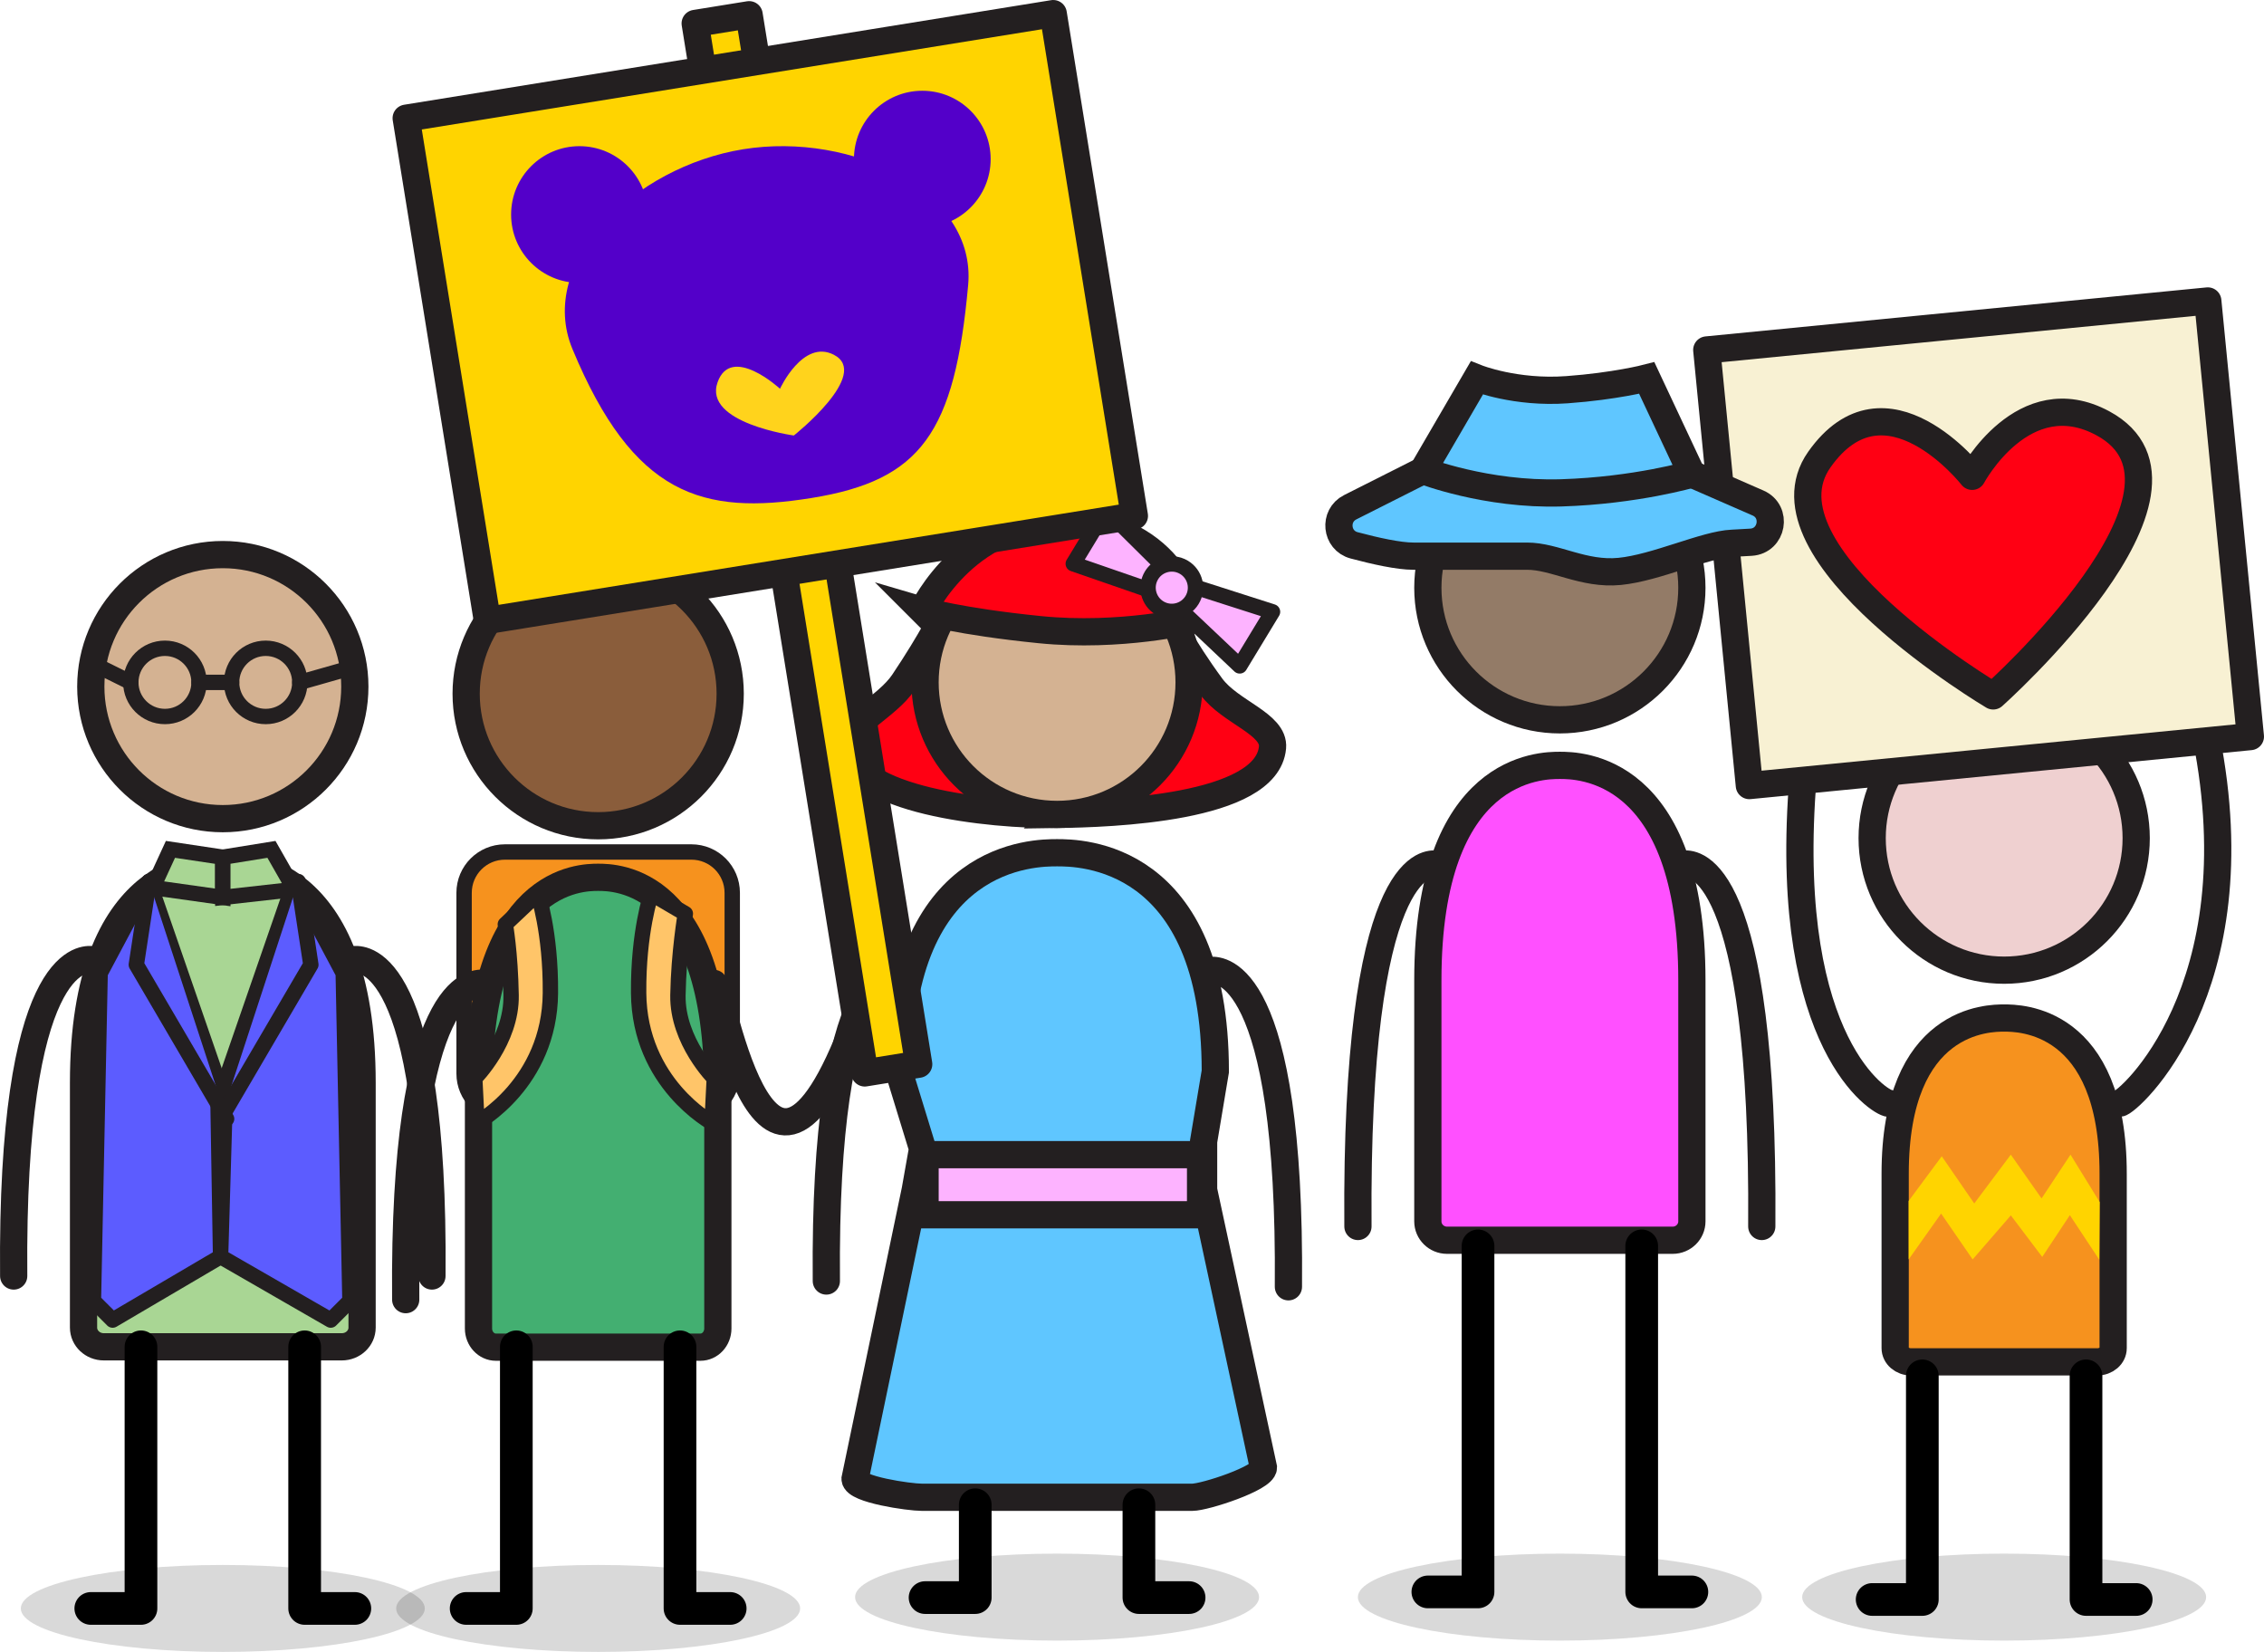
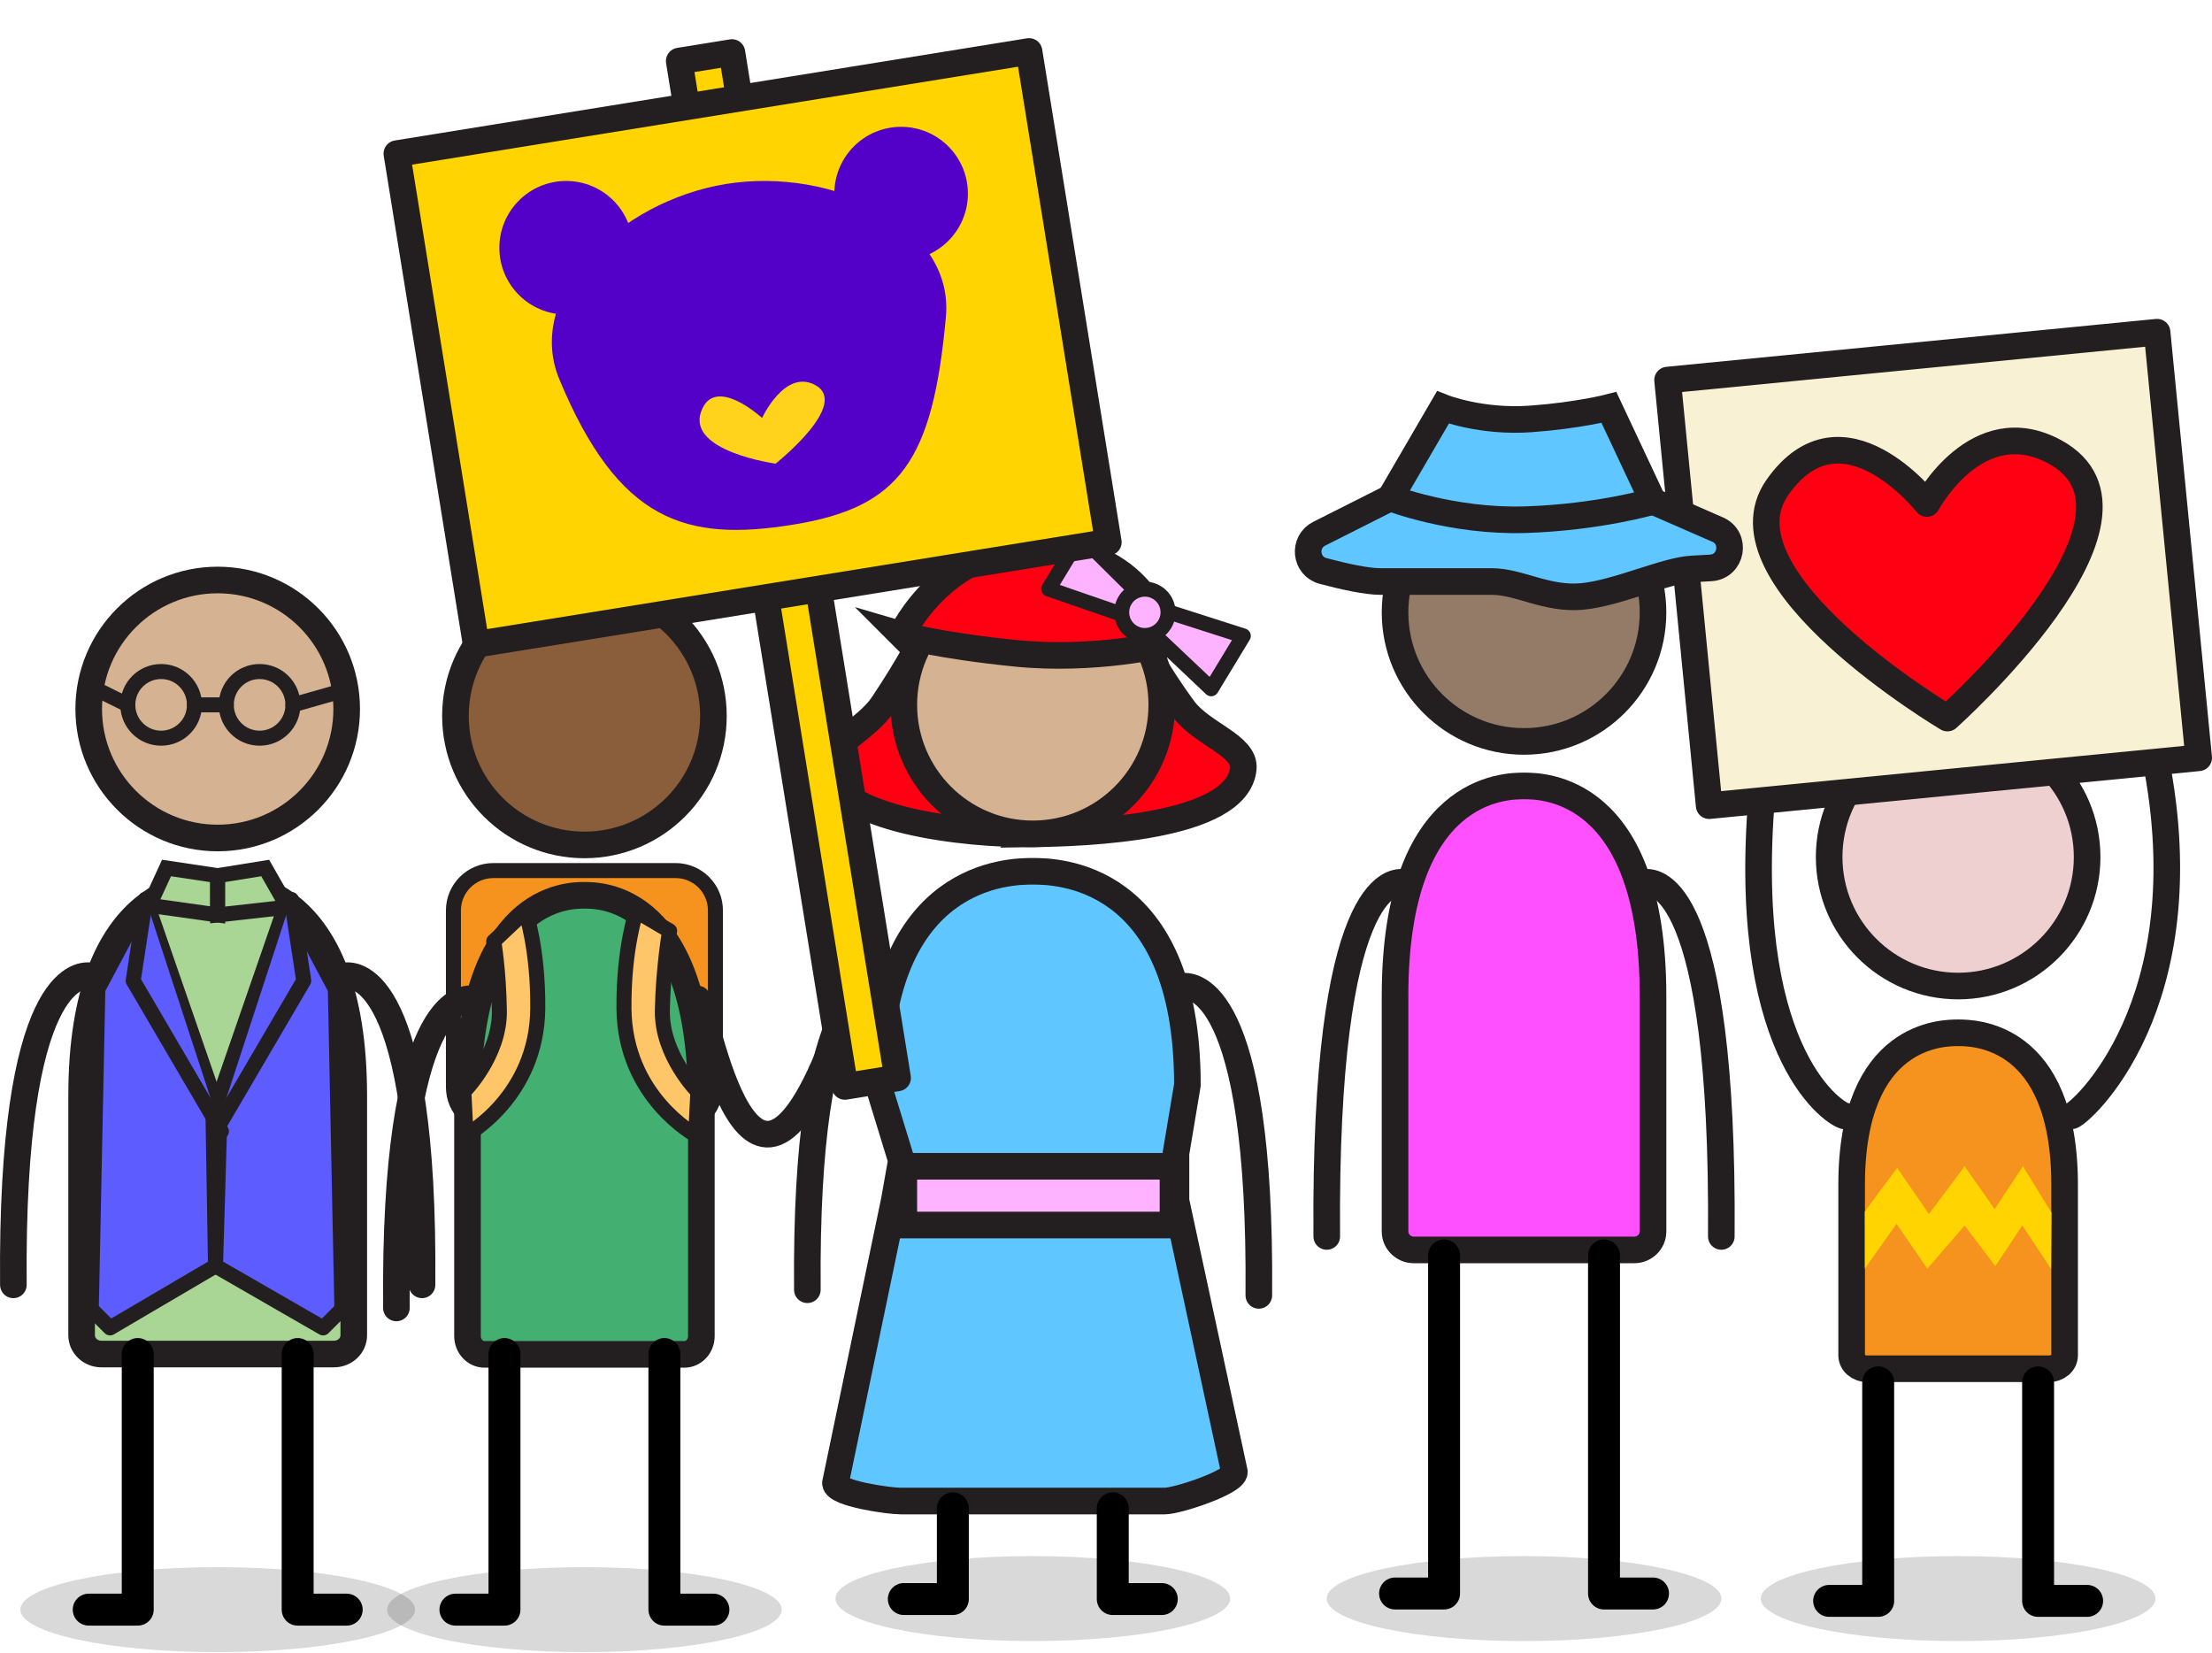
- <svg xmlns="http://www.w3.org/2000/svg" id="b" data-name="Characters" viewBox="0 0 294.587 214.921">
+ <svg xmlns="http://www.w3.org/2000/svg" id="b" data-name="Characters" viewBox="0 0 294.587 220">
  <g>
-     <rect x="60.387" y="110.847" width="34.891" height="34.141" rx="5.311" ry="5.311" fill="#f6921e" stroke="#231f20" stroke-linecap="round" stroke-linejoin="round" stroke-width="2" />
+     <rect x="60.387" y="115.926" width="34.891" height="34.141" rx="5.311" ry="5.311" fill="#f6921e" stroke="#231f20" stroke-linecap="round" stroke-linejoin="round" stroke-width="2" />
    <g>
-       <ellipse cx="77.831" cy="209.263" rx="26.283" ry="5.658" opacity=".15" stroke-width="0" />
-       <circle cx="77.833" cy="90.254" r="17.178" fill="#8a5d3b" stroke="#231f20" stroke-miterlimit="10" stroke-width="3.543" />
-       <path d="m77.833,114.141c-2.137,0-15.572-.001-15.572,27.691v31.006c0,1.344,1.015,2.433,2.266,2.433h26.612c1.252,0,2.266-1.089,2.266-2.433v-31.006c0-27.691-13.436-27.691-15.572-27.691Z" fill="#43af71" stroke="#231f20" stroke-miterlimit="10" stroke-width="3.543" />
-       <polyline points="67.184 175.224 67.184 209.263 60.654 209.263" fill="none" stroke="#000" stroke-linecap="round" stroke-linejoin="round" stroke-width="4.252" />
-       <polyline points="88.481 175.224 88.481 209.263 95.011 209.263" fill="none" stroke="#000" stroke-linecap="round" stroke-linejoin="round" stroke-width="4.252" />
-       <path d="m52.79,169.088c-.352-41.367,8.961-41.2,10.032-41.169" fill="none" stroke="#231f20" stroke-linecap="round" stroke-linejoin="round" stroke-width="3.543" />
-       <path d="m112.533,129.526c-12.772,37.889-18.621-1.638-19.693-1.606" fill="none" stroke="#231f20" stroke-linecap="round" stroke-linejoin="round" stroke-width="3.543" />
+       <ellipse cx="77.831" cy="214.342" rx="26.283" ry="5.658" opacity=".15" stroke-width="0" />
+       <circle cx="77.833" cy="95.333" r="17.178" fill="#8a5d3b" stroke="#231f20" stroke-miterlimit="10" stroke-width="3.543" />
+       <path d="m77.833,119.22c-2.137,0-15.572-.001-15.572,27.691v31.006c0,1.344,1.015,2.433,2.266,2.433h26.612c1.252,0,2.266-1.089,2.266-2.433v-31.006c0-27.691-13.436-27.691-15.572-27.691Z" fill="#43af71" stroke="#231f20" stroke-miterlimit="10" stroke-width="3.543" />
+       <polyline points="67.184 180.304 67.184 214.342 60.654 214.342" fill="none" stroke="#000" stroke-linecap="round" stroke-linejoin="round" stroke-width="4.252" />
+       <polyline points="88.481 180.304 88.481 214.342 95.011 214.342" fill="none" stroke="#000" stroke-linecap="round" stroke-linejoin="round" stroke-width="4.252" />
+       <path d="m52.79,174.167c-.352-41.367,8.961-41.2,10.032-41.169" fill="none" stroke="#231f20" stroke-linecap="round" stroke-linejoin="round" stroke-width="3.543" />
+       <path d="m112.533,134.605c-12.772,37.889-18.621-1.638-19.693-1.606" fill="none" stroke="#231f20" stroke-linecap="round" stroke-linejoin="round" stroke-width="3.543" />
    </g>
-     <path d="m65.752,120.26s.656,3.63.753,9.225c.103,5.99-4.73,10.814-4.73,10.814l.292,5.78s9.455-5.113,9.551-16.883c.065-7.958-1.64-12.928-1.64-12.928l-4.226,3.992Z" fill="#ffc569" stroke="#231f20" stroke-linecap="round" stroke-linejoin="round" stroke-width="2" />
-     <path d="m89.176,118.873s-.868,5.017-.965,10.612c-.103,5.99,4.73,10.814,4.73,10.814l-.292,5.78s-9.455-5.113-9.551-16.883c-.065-7.958,1.64-12.928,1.64-12.928l4.438,2.605Z" fill="#ffc569" stroke="#231f20" stroke-linecap="round" stroke-linejoin="round" stroke-width="2" />
+     <path d="m65.752,125.339s.656,3.63.753,9.225c.103,5.99-4.73,10.814-4.73,10.814l.292,5.78s9.455-5.113,9.551-16.883c.065-7.958-1.64-12.928-1.64-12.928l-4.226,3.992Z" fill="#ffc569" stroke="#231f20" stroke-linecap="round" stroke-linejoin="round" stroke-width="2" />
+     <path d="m89.176,123.952s-.868,5.017-.965,10.612c-.103,5.99,4.73,10.814,4.73,10.814l-.292,5.78s-9.455-5.113-9.551-16.883c-.065-7.958,1.64-12.928,1.64-12.928l4.438,2.605Z" fill="#ffc569" stroke="#231f20" stroke-linecap="round" stroke-linejoin="round" stroke-width="2" />
  </g>
  <g>
-     <path d="m137.545,105.96c-8.701.119-26.97-1.813-27.332-9.045-.134-2.663,5.158-4.884,7.341-8.133,3.745-5.575,5.482-9.198,5.482-9.198l29.008.854s1.668,3.576,5.569,8.896c2.447,3.336,8.243,4.841,7.963,7.917-.725,7.98-21.146,8.616-28.032,8.71Z" fill="#ff0013" stroke="#231f20" stroke-miterlimit="10" stroke-width="3.543" />
+     <path d="m137.545,111.039c-8.701.119-26.97-1.813-27.332-9.045-.134-2.663,5.158-4.884,7.341-8.133,3.745-5.575,5.482-9.198,5.482-9.198l29.008.854s1.668,3.576,5.569,8.896c2.447,3.336,8.243,4.841,7.963,7.917-.725,7.98-21.146,8.616-28.032,8.71Z" fill="#ff0013" stroke="#231f20" stroke-miterlimit="10" stroke-width="3.543" />
    <g>
-       <ellipse cx="137.544" cy="207.79" rx="26.283" ry="5.658" opacity=".15" stroke-width="0" />
-       <circle cx="137.545" cy="88.781" r="17.178" fill="#d4b292" stroke="#231f20" stroke-miterlimit="10" stroke-width="3.543" />
-       <path d="m137.545,110.944c-2.825,0-20.588-.001-20.588,28.451l3.085,10.05-.951,5.371-7.83,37.587c0,1.381,7.038,2.397,8.692,2.397h35.184c1.655,0,9.257-2.489,9.257-3.87l-7.783-36.114v-6.313l1.523-9.108c0-28.451-17.763-28.451-20.588-28.451Z" fill="#5fc6ff" stroke="#231f20" stroke-miterlimit="10" stroke-width="3.543" />
-       <polyline points="126.897 195.77 126.897 207.852 120.367 207.852" fill="none" stroke="#000" stroke-linecap="round" stroke-linejoin="round" stroke-width="4.252" />
-       <polyline points="148.194 195.77 148.194 207.852 154.724 207.852" fill="none" stroke="#000" stroke-linecap="round" stroke-linejoin="round" stroke-width="4.252" />
-       <path d="m107.522,166.664c-.352-41.367,8.961-41.2,10.032-41.169" fill="none" stroke="#231f20" stroke-linecap="round" stroke-linejoin="round" stroke-width="3.543" />
-       <path d="m167.646,167.415c.352-41.367-8.961-41.2-10.032-41.169" fill="none" stroke="#231f20" stroke-linecap="round" stroke-linejoin="round" stroke-width="3.543" />
+       <ellipse cx="137.544" cy="212.869" rx="26.283" ry="5.658" opacity=".15" stroke-width="0" />
+       <circle cx="137.545" cy="93.86" r="17.178" fill="#d4b292" stroke="#231f20" stroke-miterlimit="10" stroke-width="3.543" />
+       <path d="m137.545,116.023c-2.825,0-20.588-.001-20.588,28.451l3.085,10.05-.951,5.371-7.83,37.587c0,1.381,7.038,2.397,8.692,2.397h35.184c1.655,0,9.257-2.489,9.257-3.87l-7.783-36.114v-6.313l1.523-9.108c0-28.451-17.763-28.451-20.588-28.451Z" fill="#5fc6ff" stroke="#231f20" stroke-miterlimit="10" stroke-width="3.543" />
+       <polyline points="126.897 200.849 126.897 212.931 120.367 212.931" fill="none" stroke="#000" stroke-linecap="round" stroke-linejoin="round" stroke-width="4.252" />
+       <polyline points="148.194 200.849 148.194 212.931 154.724 212.931" fill="none" stroke="#000" stroke-linecap="round" stroke-linejoin="round" stroke-width="4.252" />
+       <path d="m107.522,171.743c-.352-41.367,8.961-41.2,10.032-41.169" fill="none" stroke="#231f20" stroke-linecap="round" stroke-linejoin="round" stroke-width="3.543" />
+       <path d="m167.646,172.494c.352-41.367-8.961-41.2-10.032-41.169" fill="none" stroke="#231f20" stroke-linecap="round" stroke-linejoin="round" stroke-width="3.543" />
    </g>
-     <path d="m120.042,79.455s4.708,1.402,15.248,2.463c10.539,1.061,19.891-1.231,19.891-1.231,0,0-1.484-11.414-15.289-12.744-13.805-1.33-19.849,11.513-19.849,11.513Z" fill="#ff0013" stroke="#231f20" stroke-miterlimit="10" stroke-width="3.543" />
+     <path d="m120.042,84.534s4.708,1.402,15.248,2.463c10.539,1.061,19.891-1.231,19.891-1.231,0,0-1.484-11.414-15.289-12.744-13.805-1.33-19.849,11.513-19.849,11.513Z" fill="#ff0013" stroke="#231f20" stroke-miterlimit="10" stroke-width="3.543" />
    <g>
-       <polygon points="143.922 66.311 151.286 73.607 149.396 76.721 139.651 73.348 143.922 66.311" fill="#fdb3ff" stroke="#231f20" stroke-linecap="round" stroke-linejoin="round" stroke-width="2" />
-       <polygon points="165.578 79.598 155.706 76.435 153.816 79.549 161.307 86.636 165.578 79.598" fill="#fdb3ff" stroke="#231f20" stroke-linecap="round" stroke-linejoin="round" stroke-width="2" />
-       <path d="m149.831,74.857c.354-.583.87-1.007,1.455-1.249.878-.364,1.911-.319,2.786.212,1.457.884,1.922,2.783,1.037,4.24s-2.783,1.922-4.24,1.037c-1.457-.884-1.922-2.783-1.037-4.24Z" fill="#fdb3ff" stroke="#231f20" stroke-linecap="round" stroke-linejoin="round" stroke-width="2" />
+       <polygon points="143.922 71.39 151.286 78.686 149.396 81.8 139.651 78.427 143.922 71.39" fill="#fdb3ff" stroke="#231f20" stroke-linecap="round" stroke-linejoin="round" stroke-width="2" />
+       <polygon points="165.578 84.677 155.706 81.514 153.816 84.628 161.307 91.715 165.578 84.677" fill="#fdb3ff" stroke="#231f20" stroke-linecap="round" stroke-linejoin="round" stroke-width="2" />
+       <path d="m149.831,79.936c.354-.583.87-1.007,1.455-1.249.878-.364,1.911-.319,2.786.212,1.457.884,1.922,2.783,1.037,4.24s-2.783,1.922-4.24,1.037c-1.457-.884-1.922-2.783-1.037-4.24Z" fill="#fdb3ff" stroke="#231f20" stroke-linecap="round" stroke-linejoin="round" stroke-width="2" />
    </g>
-     <rect x="120.367" y="150.224" width="35.849" height="7.822" fill="#fdb3ff" stroke="#231f20" stroke-miterlimit="10" stroke-width="3.543" />
+     <rect x="120.367" y="155.304" width="35.849" height="7.822" fill="#fdb3ff" stroke="#231f20" stroke-miterlimit="10" stroke-width="3.543" />
  </g>
  <g>
    <g>
-       <ellipse cx="28.991" cy="209.263" rx="26.283" ry="5.658" opacity=".15" stroke-width="0" />
-       <circle cx="28.992" cy="89.332" r="17.178" fill="#d4b292" stroke="#231f20" stroke-miterlimit="10" stroke-width="3.543" />
-       <path d="m28.992,112.417c-2.487,0-18.122-.001-18.122,28.451v31.857c0,1.381,1.181,2.5,2.637,2.5h30.97c1.457,0,2.637-1.119,2.637-2.5v-31.857c0-28.451-15.636-28.451-18.122-28.451Z" fill="#a9d694" stroke="#231f20" stroke-miterlimit="10" stroke-width="3.543" />
-       <polyline points="18.343 175.224 18.343 209.263 11.814 209.263" fill="none" stroke="#000" stroke-linecap="round" stroke-linejoin="round" stroke-width="4.252" />
-       <polyline points="39.641 175.224 39.641 209.263 46.171 209.263" fill="none" stroke="#000" stroke-linecap="round" stroke-linejoin="round" stroke-width="4.252" />
-       <path d="m1.781,166.012c-.352-41.367,8.961-41.2,10.032-41.169" fill="none" stroke="#231f20" stroke-linecap="round" stroke-linejoin="round" stroke-width="3.543" />
-       <path d="m56.203,166.012c.352-41.367-8.961-41.2-10.032-41.169" fill="none" stroke="#231f20" stroke-linecap="round" stroke-linejoin="round" stroke-width="3.543" />
+       <ellipse cx="28.991" cy="214.342" rx="26.283" ry="5.658" opacity=".15" stroke-width="0" />
+       <circle cx="28.992" cy="94.411" r="17.178" fill="#d4b292" stroke="#231f20" stroke-miterlimit="10" stroke-width="3.543" />
+       <path d="m28.992,117.496c-2.487,0-18.122-.001-18.122,28.451v31.857c0,1.381,1.181,2.5,2.637,2.5h30.97c1.457,0,2.637-1.119,2.637-2.5v-31.857c0-28.451-15.636-28.451-18.122-28.451Z" fill="#a9d694" stroke="#231f20" stroke-miterlimit="10" stroke-width="3.543" />
+       <polyline points="18.343 180.304 18.343 214.342 11.814 214.342" fill="none" stroke="#000" stroke-linecap="round" stroke-linejoin="round" stroke-width="4.252" />
+       <polyline points="39.641 180.304 39.641 214.342 46.171 214.342" fill="none" stroke="#000" stroke-linecap="round" stroke-linejoin="round" stroke-width="4.252" />
+       <path d="m1.781,171.091c-.352-41.367,8.961-41.2,10.032-41.169" fill="none" stroke="#231f20" stroke-linecap="round" stroke-linejoin="round" stroke-width="3.543" />
+       <path d="m56.203,171.091c.352-41.367-8.961-41.2-10.032-41.169" fill="none" stroke="#231f20" stroke-linecap="round" stroke-linejoin="round" stroke-width="3.543" />
    </g>
-     <polygon points="28.317 140.503 28.7 163.493 14.657 171.746 12.157 169.246 13.03 126.624 19.385 114.688 28.317 140.503" fill="#5c5cff" stroke="#231f20" stroke-linecap="round" stroke-linejoin="round" stroke-width="2" />
-     <polygon points="29.374 140.503 28.7 163.493 43.033 171.746 45.533 169.246 44.66 126.624 38.306 114.688 29.374 140.503" fill="#5c5cff" stroke="#231f20" stroke-linecap="round" stroke-linejoin="round" stroke-width="2" />
-     <polyline points="29.486 145.567 17.738 125.513 19.385 114.688" fill="#5c5cff" stroke="#231f20" stroke-linecap="round" stroke-linejoin="round" stroke-width="2" />
-     <polyline points="28.7 145.567 40.448 125.513 38.801 114.688" fill="#5c5cff" stroke="#231f20" stroke-linecap="round" stroke-linejoin="round" stroke-width="2" />
-     <polygon points="28.992 116.757 19.889 115.476 22.179 110.505 28.992 111.525 28.992 116.757" fill="#a9d694" stroke="#231f20" stroke-miterlimit="10" stroke-width="2" />
-     <polygon points="38.293 115.717 28.992 116.757 28.992 111.525 35.319 110.505 38.293 115.717" fill="#a9d694" stroke="#231f20" stroke-miterlimit="10" stroke-width="2" />
+     <polygon points="28.317 145.582 28.7 168.572 14.657 176.825 12.157 174.325 13.03 131.703 19.385 119.767 28.317 145.582" fill="#5c5cff" stroke="#231f20" stroke-linecap="round" stroke-linejoin="round" stroke-width="2" />
+     <polygon points="29.374 145.582 28.7 168.572 43.033 176.825 45.533 174.325 44.66 131.703 38.306 119.767 29.374 145.582" fill="#5c5cff" stroke="#231f20" stroke-linecap="round" stroke-linejoin="round" stroke-width="2" />
+     <polyline points="29.486 150.646 17.738 130.593 19.385 119.767" fill="#5c5cff" stroke="#231f20" stroke-linecap="round" stroke-linejoin="round" stroke-width="2" />
+     <polyline points="28.7 150.646 40.448 130.593 38.801 119.767" fill="#5c5cff" stroke="#231f20" stroke-linecap="round" stroke-linejoin="round" stroke-width="2" />
+     <polygon points="28.992 121.836 19.889 120.555 22.179 115.584 28.992 116.604 28.992 121.836" fill="#a9d694" stroke="#231f20" stroke-miterlimit="10" stroke-width="2" />
+     <polygon points="38.293 120.796 28.992 121.836 28.992 116.604 35.319 115.584 38.293 120.796" fill="#a9d694" stroke="#231f20" stroke-miterlimit="10" stroke-width="2" />
  </g>
  <g>
    <g>
-       <ellipse cx="260.777" cy="207.79" rx="26.283" ry="5.658" opacity=".15" stroke-width="0" />
-       <circle cx="260.779" cy="109.045" r="17.178" fill="#efd0d0" stroke="#231f20" stroke-miterlimit="10" stroke-width="3.543" />
-       <path d="m260.777,132.449c-1.946,0-14.182,0-14.182,20.264v22.69c0,.983.924,1.781,2.064,1.781h24.236c1.14,0,2.064-.797,2.064-1.781v-22.69c0-20.264-12.236-20.264-14.182-20.264Z" fill="#f6921e" stroke="#231f20" stroke-miterlimit="10" stroke-width="3.543" />
-       <polyline points="250.13 179.001 250.13 208.098 243.6 208.098" fill="none" stroke="#000" stroke-linecap="round" stroke-linejoin="round" stroke-width="4.252" />
-       <polyline points="271.428 179.001 271.428 208.098 277.957 208.098" fill="none" stroke="#000" stroke-linecap="round" stroke-linejoin="round" stroke-width="4.252" />
-       <path d="m234.494,102.623c-2.352,33.367,10.202,40.893,11.274,40.915" fill="none" stroke="#231f20" stroke-linecap="round" stroke-linejoin="round" stroke-width="3.543" />
-       <path d="m287.06,95.898c6.53,32.871-10.202,47.619-11.274,47.641" fill="none" stroke="#231f20" stroke-linecap="round" stroke-linejoin="round" stroke-width="3.543" />
+       <ellipse cx="260.777" cy="212.869" rx="26.283" ry="5.658" opacity=".15" stroke-width="0" />
+       <circle cx="260.779" cy="114.124" r="17.178" fill="#efd0d0" stroke="#231f20" stroke-miterlimit="10" stroke-width="3.543" />
+       <path d="m260.777,137.528c-1.946,0-14.182,0-14.182,20.264v22.69c0,.983.924,1.781,2.064,1.781h24.236c1.14,0,2.064-.797,2.064-1.781v-22.69c0-20.264-12.236-20.264-14.182-20.264Z" fill="#f6921e" stroke="#231f20" stroke-miterlimit="10" stroke-width="3.543" />
+       <polyline points="250.13 184.08 250.13 213.177 243.6 213.177" fill="none" stroke="#000" stroke-linecap="round" stroke-linejoin="round" stroke-width="4.252" />
+       <polyline points="271.428 184.08 271.428 213.177 277.957 213.177" fill="none" stroke="#000" stroke-linecap="round" stroke-linejoin="round" stroke-width="4.252" />
+       <path d="m234.494,107.702c-2.352,33.367,10.202,40.893,11.274,40.915" fill="none" stroke="#231f20" stroke-linecap="round" stroke-linejoin="round" stroke-width="3.543" />
+       <path d="m287.06,100.977c6.53,32.871-10.202,47.619-11.274,47.641" fill="none" stroke="#231f20" stroke-linecap="round" stroke-linejoin="round" stroke-width="3.543" />
    </g>
-     <polygon points="256.679 163.854 252.573 157.889 248.351 163.854 248.346 156.251 252.657 150.432 256.885 156.573 261.641 150.224 265.644 155.92 269.411 150.224 273.209 156.395 273.149 163.885 269.325 158.097 265.731 163.529 261.646 158.125 256.679 163.854" fill="#ffd400" stroke-width="0" />
+     <polygon points="256.679 168.933 252.573 162.968 248.351 168.933 248.346 161.33 252.657 155.512 256.885 161.652 261.641 155.304 265.644 160.999 269.411 155.304 273.209 161.474 273.149 168.964 269.325 163.176 265.731 168.608 261.646 163.204 256.679 168.933" fill="#ffd400" stroke-width="0" />
  </g>
  <g>
-     <rect x="224.696" y="42.209" width="65.504" height="56.944" transform="translate(-5.656 25.386) rotate(-5.584)" fill="#f8f1d3" stroke="#231f20" stroke-linecap="round" stroke-linejoin="round" stroke-width="3.543" />
-     <path d="m256.614,61.971s-11.274-14.395-19.888-2.175c-8.614,12.22,22.623,30.744,22.623,30.744,0,0,30.184-26.879,14.272-35.468-10.342-5.583-17.008,6.899-17.008,6.899Z" fill="#ff0013" stroke="#231f20" stroke-linecap="round" stroke-linejoin="round" stroke-width="3.543" />
+     <rect x="224.696" y="47.288" width="65.504" height="56.944" transform="translate(-6.15 25.41) rotate(-5.584)" fill="#f8f1d3" stroke="#231f20" stroke-linecap="round" stroke-linejoin="round" stroke-width="3.543" />
+     <path d="m256.614,67.05s-11.274-14.395-19.888-2.175c-8.614,12.22,22.623,30.744,22.623,30.744,0,0,30.184-26.879,14.272-35.468-10.342-5.583-17.008,6.899-17.008,6.899Z" fill="#ff0013" stroke="#231f20" stroke-linecap="round" stroke-linejoin="round" stroke-width="3.543" />
  </g>
  <g>
    <g>
-       <ellipse cx="202.966" cy="207.79" rx="26.283" ry="5.658" opacity=".15" stroke-width="0" />
-       <circle cx="202.966" cy="76.473" r="17.178" fill="#937b67" stroke="#231f20" stroke-miterlimit="10" stroke-width="3.543" />
-       <path d="m202.966,99.577c-2.357,0-17.178-.001-17.178,27.987v31.337c0,1.358,1.119,2.459,2.5,2.459h29.357c1.381,0,2.5-1.101,2.5-2.459v-31.337c0-27.987-14.821-27.987-17.178-27.987Z" fill="#ff50ff" stroke="#231f20" stroke-miterlimit="10" stroke-width="3.543" />
-       <polyline points="192.318 162.091 192.318 207.113 185.789 207.113" fill="none" stroke="#000" stroke-linecap="round" stroke-linejoin="round" stroke-width="4.252" />
-       <polyline points="213.616 162.091 213.616 207.113 220.145 207.113" fill="none" stroke="#000" stroke-linecap="round" stroke-linejoin="round" stroke-width="4.252" />
-       <path d="m176.692,159.568c-.352-47.381,8.961-47.19,10.032-47.154" fill="none" stroke="#231f20" stroke-linecap="round" stroke-linejoin="round" stroke-width="3.543" />
-       <path d="m229.239,159.568c.352-47.381-8.961-47.19-10.032-47.154" fill="none" stroke="#231f20" stroke-linecap="round" stroke-linejoin="round" stroke-width="3.543" />
+       <ellipse cx="202.966" cy="212.869" rx="26.283" ry="5.658" opacity=".15" stroke-width="0" />
+       <circle cx="202.966" cy="81.552" r="17.178" fill="#937b67" stroke="#231f20" stroke-miterlimit="10" stroke-width="3.543" />
+       <path d="m202.966,104.657c-2.357,0-17.178-.001-17.178,27.987v31.337c0,1.358,1.119,2.459,2.5,2.459h29.357c1.381,0,2.5-1.101,2.5-2.459v-31.337c0-27.987-14.821-27.987-17.178-27.987Z" fill="#ff50ff" stroke="#231f20" stroke-miterlimit="10" stroke-width="3.543" />
+       <polyline points="192.318 167.17 192.318 212.192 185.789 212.192" fill="none" stroke="#000" stroke-linecap="round" stroke-linejoin="round" stroke-width="4.252" />
+       <polyline points="213.616 167.17 213.616 212.192 220.145 212.192" fill="none" stroke="#000" stroke-linecap="round" stroke-linejoin="round" stroke-width="4.252" />
+       <path d="m176.692,164.647c-.352-47.381,8.961-47.19,10.032-47.154" fill="none" stroke="#231f20" stroke-linecap="round" stroke-linejoin="round" stroke-width="3.543" />
+       <path d="m229.239,164.647c.352-47.381-8.961-47.19-10.032-47.154" fill="none" stroke="#231f20" stroke-linecap="round" stroke-linejoin="round" stroke-width="3.543" />
    </g>
    <g>
-       <path d="m184.56,61.519l-8.873,4.474c-2.183,1.1-1.863,4.324.499,4.955,2.773.741,5.807,1.411,7.715,1.411h14.793c3.66,0,7.32,2.44,12.048,1.983,4.728-.458,11.133-3.506,14.641-3.66.642-.028,1.495-.077,2.458-.137,2.792-.175,3.468-3.986.904-5.105l-8.106-3.541c-.326-.142-.677-.218-1.032-.223l-33.81-.442c-.429-.006-.853.092-1.235.285Z" fill="#5fc6ff" stroke="#231f20" stroke-miterlimit="10" stroke-width="3.543" />
-       <path d="m203.903,50.702c-6.695.49-11.745-1.525-11.745-1.525l-7.015,12.048s8.235,3.203,17.996,2.898c9.76-.305,17.005-2.44,17.005-2.44l-5.872-12.506s-4.113,1.068-10.368,1.525Z" fill="#5fc6ff" stroke="#231f20" stroke-miterlimit="10" stroke-width="3.543" />
+       <path d="m184.56,66.598l-8.873,4.474c-2.183,1.1-1.863,4.324.499,4.955,2.773.741,5.807,1.411,7.715,1.411h14.793c3.66,0,7.32,2.44,12.048,1.983,4.728-.458,11.133-3.506,14.641-3.66.642-.028,1.495-.077,2.458-.137,2.792-.175,3.468-3.986.904-5.105l-8.106-3.541c-.326-.142-.677-.218-1.032-.223l-33.81-.442c-.429-.006-.853.092-1.235.285Z" fill="#5fc6ff" stroke="#231f20" stroke-miterlimit="10" stroke-width="3.543" />
+       <path d="m203.903,55.781c-6.695.49-11.745-1.525-11.745-1.525l-7.015,12.048s8.235,3.203,17.996,2.898c9.76-.305,17.005-2.44,17.005-2.44l-5.872-12.506s-4.113,1.068-10.368,1.525Z" fill="#5fc6ff" stroke="#231f20" stroke-miterlimit="10" stroke-width="3.543" />
    </g>
  </g>
  <g>
    <g>
-       <rect x="101.443" y="1.598" width="7.109" height="138.312" transform="translate(-9.943 17.657) rotate(-9.18)" fill="#ffd400" stroke="#231f20" stroke-linecap="round" stroke-linejoin="round" stroke-width="3.543" />
-       <rect x="57.586" y="8.151" width="85.285" height="66.193" transform="translate(-5.297 16.519) rotate(-9.18)" fill="#ffd400" stroke="#231f20" stroke-linecap="round" stroke-linejoin="round" stroke-width="3.543" />
+       <rect x="101.443" y="6.677" width="7.109" height="138.312" transform="translate(-10.753 17.722) rotate(-9.18)" fill="#ffd400" stroke="#231f20" stroke-linecap="round" stroke-linejoin="round" stroke-width="3.543" />
+       <rect x="57.586" y="13.23" width="85.285" height="66.193" transform="translate(-6.107 16.584) rotate(-9.18)" fill="#ffd400" stroke="#231f20" stroke-linecap="round" stroke-linejoin="round" stroke-width="3.543" />
    </g>
-     <circle cx="75.398" cy="27.912" r="8.894" fill="#5300c9" stroke-width="0" />
-     <circle cx="120.008" cy="20.703" r="8.894" fill="#5300c9" stroke-width="0" />
-     <path d="m74.485,45.408c-4.685-11.278,7.998-23.692,22.217-25.99,14.218-2.298,30.373,5.506,29.272,17.669-1.743,19.252-6.139,25.402-20.357,27.7-14.218,2.298-23.216-.322-31.132-19.379Z" fill="#5300c9" stroke-width="0" />
-     <path d="m101.493,50.578s-6.357-5.852-8.128-.831c-1.87,5.304,9.93,6.913,9.93,6.913,0,0,10.108-8.007,5.189-10.512-4.021-2.048-6.991,4.43-6.991,4.43Z" fill="#ffd31c" stroke-width="0" />
+     <circle cx="75.398" cy="32.991" r="8.894" fill="#5300c9" stroke-width="0" />
+     <circle cx="120.008" cy="25.782" r="8.894" fill="#5300c9" stroke-width="0" />
+     <path d="m74.485,50.487c-4.685-11.278,7.998-23.692,22.217-25.99,14.218-2.298,30.373,5.506,29.272,17.669-1.743,19.252-6.139,25.402-20.357,27.7-14.218,2.298-23.216-.322-31.132-19.379Z" fill="#5300c9" stroke-width="0" />
+     <path d="m101.493,55.657s-6.357-5.852-8.128-.831c-1.87,5.304,9.93,6.913,9.93,6.913,0,0,10.108-8.007,5.189-10.512-4.021-2.048-6.991,4.43-6.991,4.43Z" fill="#ffd31c" stroke-width="0" />
  </g>
  <g>
-     <circle cx="21.459" cy="88.781" r="4.438" fill="none" stroke="#231f20" stroke-linecap="round" stroke-linejoin="round" stroke-width="2" />
-     <circle cx="34.574" cy="88.781" r="4.438" fill="none" stroke="#231f20" stroke-linecap="round" stroke-linejoin="round" stroke-width="2" />
-     <line x1="25.896" y1="88.781" x2="30.136" y2="88.781" fill="none" stroke="#231f20" stroke-linecap="round" stroke-linejoin="round" stroke-width="2" />
-     <line x1="39.012" y1="88.781" x2="44.705" y2="87.163" fill="none" stroke="#231f20" stroke-linecap="round" stroke-linejoin="round" stroke-width="2" />
-     <line x1="17.021" y1="88.781" x2="11.832" y2="86.212" fill="none" stroke="#231f20" stroke-linecap="round" stroke-linejoin="round" stroke-width="2" />
+     <circle cx="21.459" cy="93.86" r="4.438" fill="none" stroke="#231f20" stroke-linecap="round" stroke-linejoin="round" stroke-width="2" />
+     <circle cx="34.574" cy="93.86" r="4.438" fill="none" stroke="#231f20" stroke-linecap="round" stroke-linejoin="round" stroke-width="2" />
+     <line x1="25.896" y1="93.86" x2="30.136" y2="93.86" fill="none" stroke="#231f20" stroke-linecap="round" stroke-linejoin="round" stroke-width="2" />
+     <line x1="39.012" y1="93.86" x2="44.705" y2="92.242" fill="none" stroke="#231f20" stroke-linecap="round" stroke-linejoin="round" stroke-width="2" />
+     <line x1="17.021" y1="93.86" x2="11.832" y2="91.291" fill="none" stroke="#231f20" stroke-linecap="round" stroke-linejoin="round" stroke-width="2" />
  </g>
</svg>
